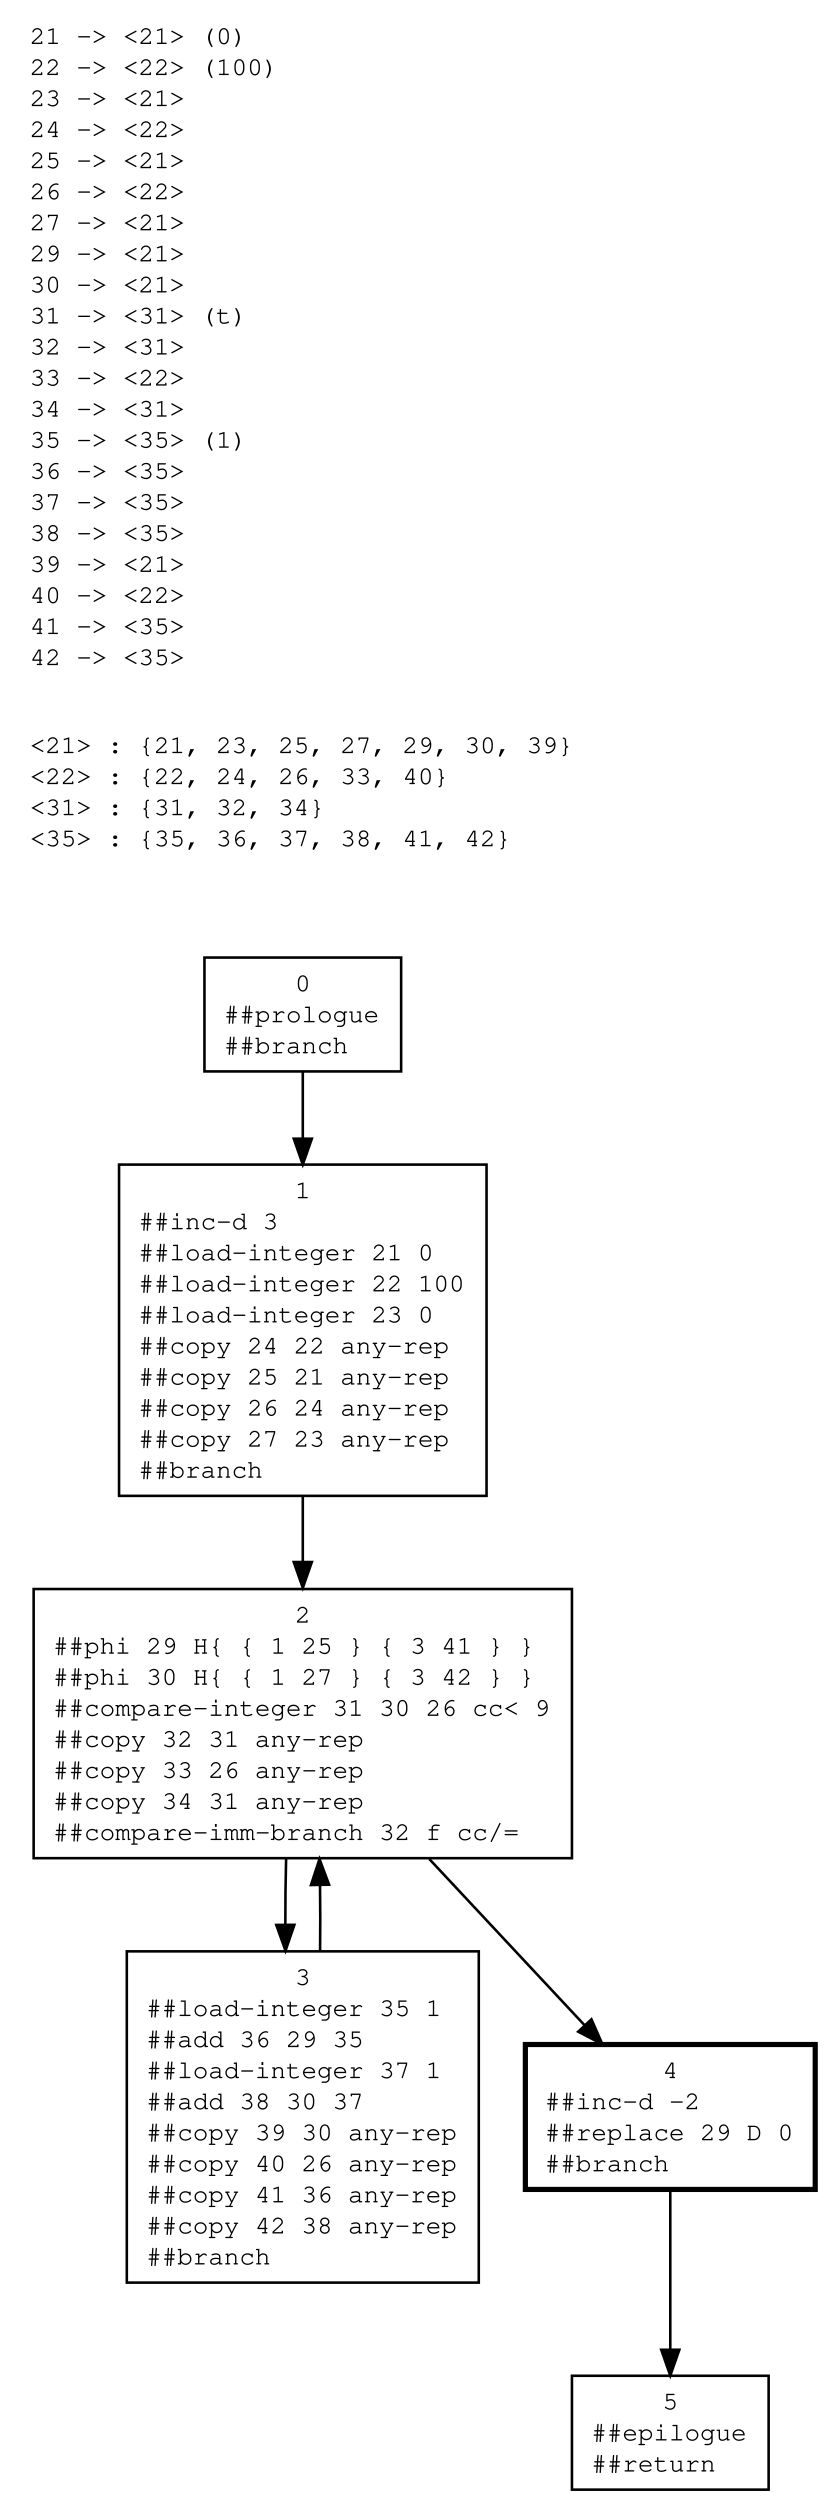
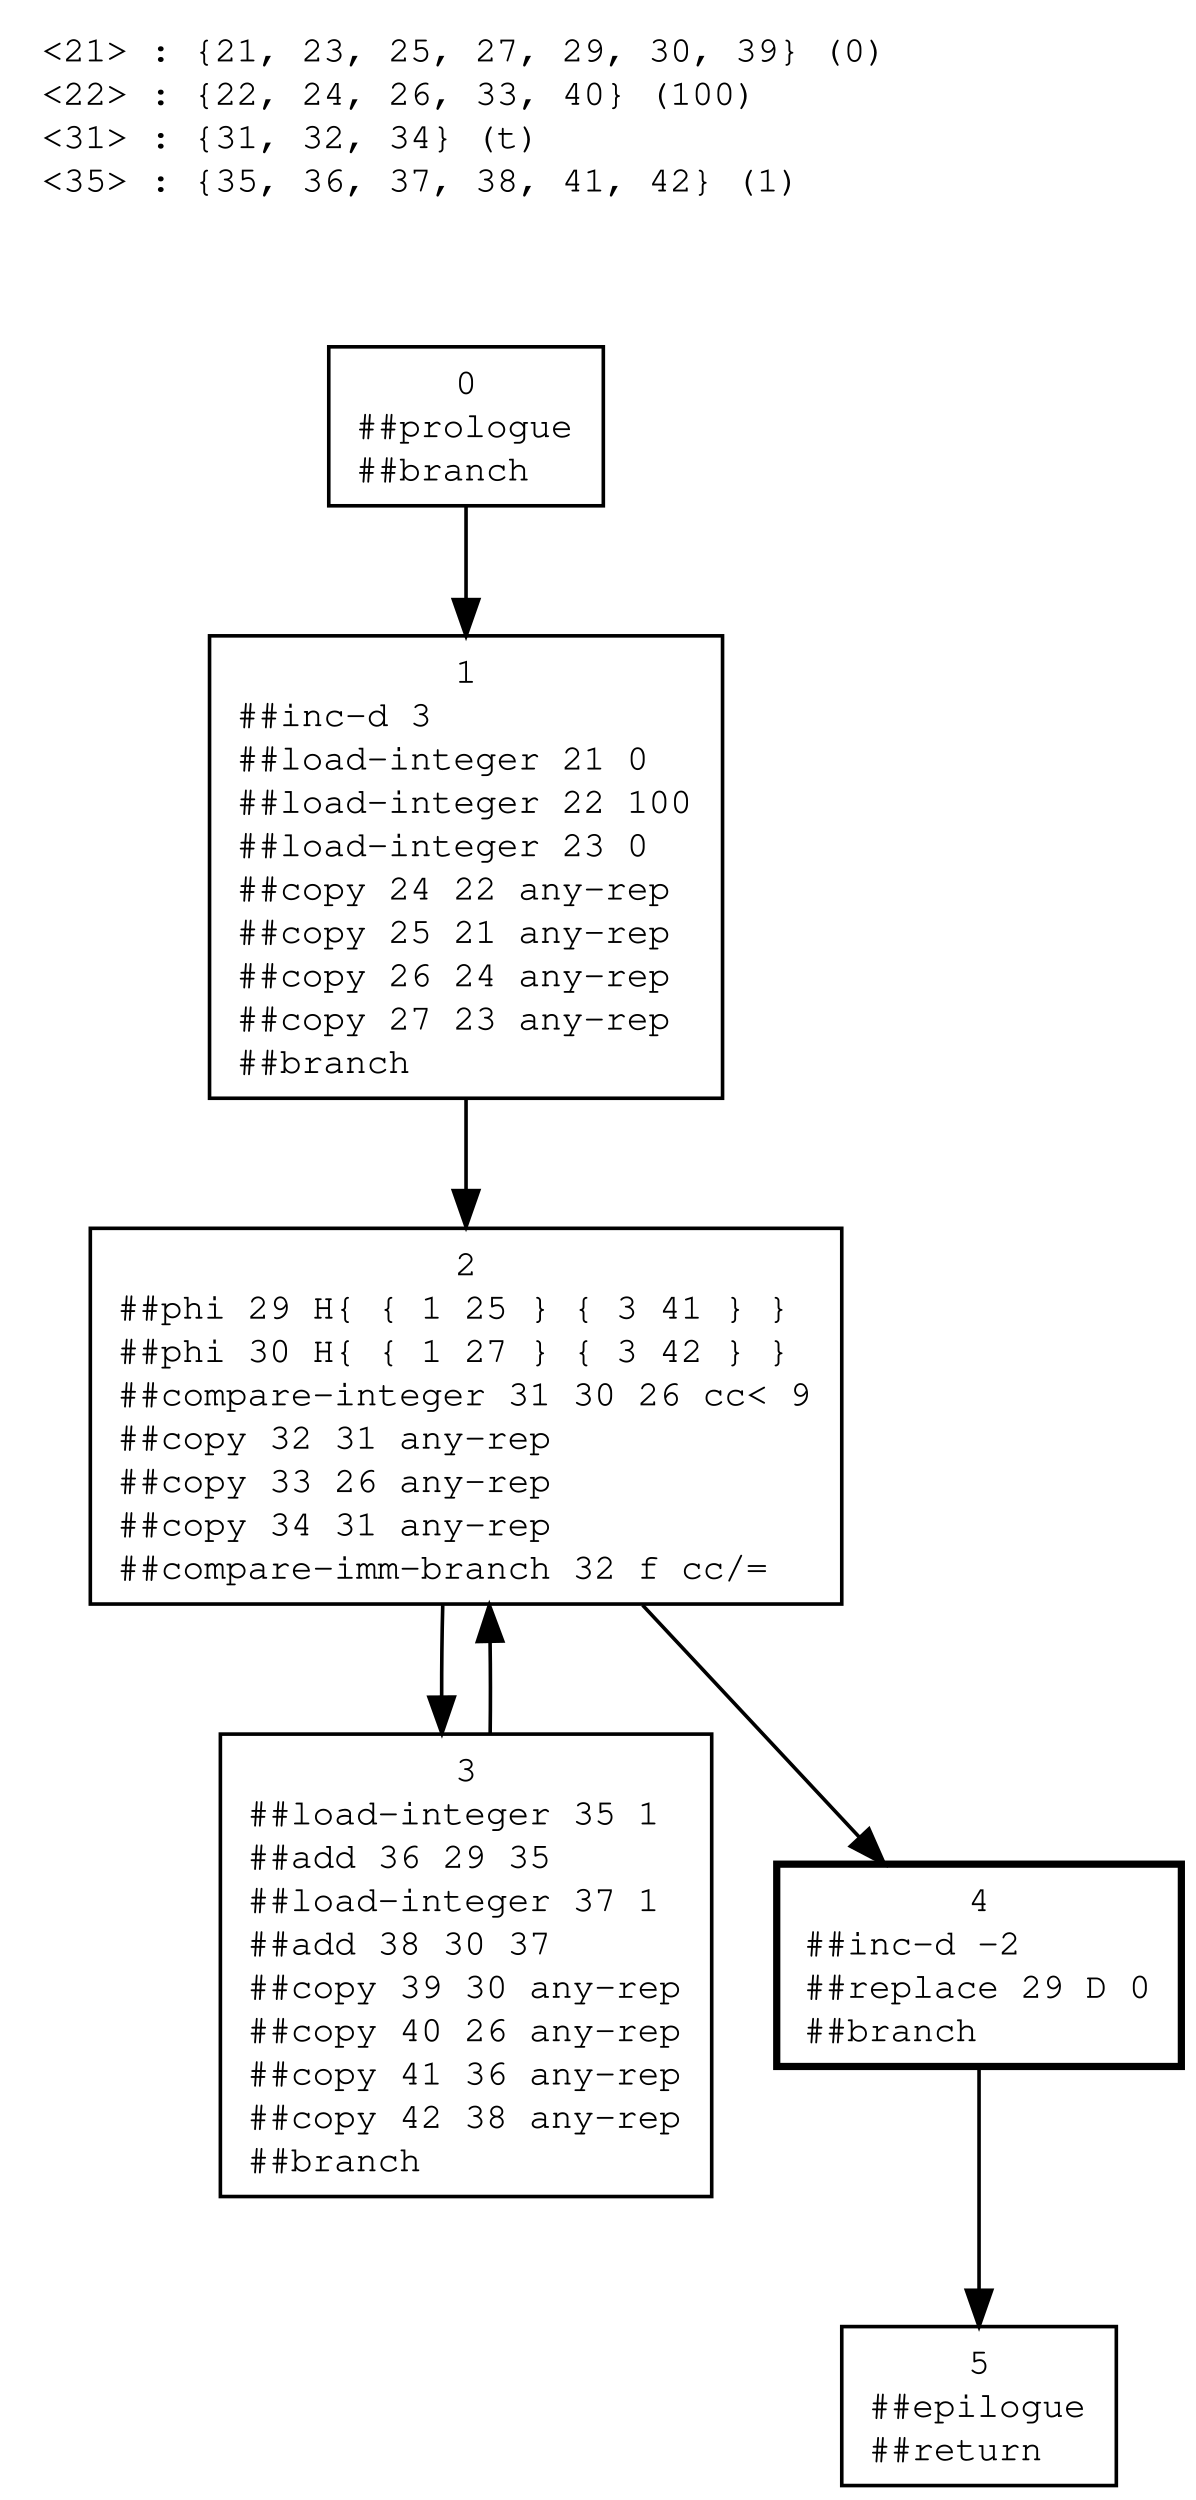
- <svg xmlns="http://www.w3.org/2000/svg" width="319pt" height="966pt" viewBox="0.00 0.00 319.00 966.00">
-   <g id="graph1" class="graph" transform="scale(1 1) rotate(0) translate(4 962)">
-     <polygon fill="white" stroke="white" points="-4,5 -4,-962 316,-962 316,5 -4,5" />
+ <svg xmlns="http://www.w3.org/2000/svg" width="331pt" height="692pt" viewBox="0.00 0.00 331.00 692.00">
+   <g id="graph1" class="graph" transform="scale(1 1) rotate(0) translate(4 688)">
+     <polygon fill="white" stroke="white" points="-4,5 -4,-688 328,-688 328,5 -4,5" />
    <g id="node1" class="node">
-       <polygon fill="none" stroke="black" points="151,-592 75,-592 75,-548 151,-548 151,-592" />
-       <text text-anchor="middle" x="113" y="-579" font-family="Courier,monospace" font-size="10.00">0</text>
-       <text text-anchor="start" x="82.5" y="-567" font-family="Courier,monospace" font-size="10.00">##prologue</text>
-       <text text-anchor="start" x="82.5" y="-555" font-family="Courier,monospace" font-size="10.00">##branch</text>
+       <polygon fill="none" stroke="black" points="163,-592 87,-592 87,-548 163,-548 163,-592" />
+       <text text-anchor="middle" x="125" y="-579" font-family="Courier,monospace" font-size="10.00">0</text>
+       <text text-anchor="start" x="94.5" y="-567" font-family="Courier,monospace" font-size="10.00">##prologue</text>
+       <text text-anchor="start" x="94.5" y="-555" font-family="Courier,monospace" font-size="10.00">##branch</text>
    </g>
    <g id="node2" class="node">
-       <polygon fill="none" stroke="black" points="184,-512 42,-512 42,-384 184,-384 184,-512" />
-       <text text-anchor="middle" x="113" y="-499" font-family="Courier,monospace" font-size="10.00">1</text>
-       <text text-anchor="start" x="49.5" y="-487" font-family="Courier,monospace" font-size="10.00">##inc-d 3</text>
-       <text text-anchor="start" x="49.5" y="-475" font-family="Courier,monospace" font-size="10.00">##load-integer 21 0</text>
-       <text text-anchor="start" x="49.5" y="-463" font-family="Courier,monospace" font-size="10.00">##load-integer 22 100</text>
-       <text text-anchor="start" x="49.5" y="-451" font-family="Courier,monospace" font-size="10.00">##load-integer 23 0</text>
-       <text text-anchor="start" x="49.5" y="-439" font-family="Courier,monospace" font-size="10.00">##copy 24 22 any-rep</text>
-       <text text-anchor="start" x="49.5" y="-427" font-family="Courier,monospace" font-size="10.00">##copy 25 21 any-rep</text>
-       <text text-anchor="start" x="49.5" y="-415" font-family="Courier,monospace" font-size="10.00">##copy 26 24 any-rep</text>
-       <text text-anchor="start" x="49.5" y="-403" font-family="Courier,monospace" font-size="10.00">##copy 27 23 any-rep</text>
-       <text text-anchor="start" x="49.5" y="-391" font-family="Courier,monospace" font-size="10.00">##branch</text>
+       <polygon fill="none" stroke="black" points="196,-512 54,-512 54,-384 196,-384 196,-512" />
+       <text text-anchor="middle" x="125" y="-499" font-family="Courier,monospace" font-size="10.00">1</text>
+       <text text-anchor="start" x="61.5" y="-487" font-family="Courier,monospace" font-size="10.00">##inc-d 3</text>
+       <text text-anchor="start" x="61.5" y="-475" font-family="Courier,monospace" font-size="10.00">##load-integer 21 0</text>
+       <text text-anchor="start" x="61.5" y="-463" font-family="Courier,monospace" font-size="10.00">##load-integer 22 100</text>
+       <text text-anchor="start" x="61.5" y="-451" font-family="Courier,monospace" font-size="10.00">##load-integer 23 0</text>
+       <text text-anchor="start" x="61.5" y="-439" font-family="Courier,monospace" font-size="10.00">##copy 24 22 any-rep</text>
+       <text text-anchor="start" x="61.5" y="-427" font-family="Courier,monospace" font-size="10.00">##copy 25 21 any-rep</text>
+       <text text-anchor="start" x="61.5" y="-415" font-family="Courier,monospace" font-size="10.00">##copy 26 24 any-rep</text>
+       <text text-anchor="start" x="61.5" y="-403" font-family="Courier,monospace" font-size="10.00">##copy 27 23 any-rep</text>
+       <text text-anchor="start" x="61.5" y="-391" font-family="Courier,monospace" font-size="10.00">##branch</text>
    </g>
    <g id="edge1" class="edge">
-       <path fill="none" stroke="black" d="M113,-547.907C113,-540.393 113,-531.528 113,-522.232" />
-       <polygon fill="black" stroke="black" points="116.5,-522.02 113,-512.02 109.5,-522.02 116.5,-522.02" />
+       <path fill="none" stroke="black" d="M125,-547.907C125,-540.393 125,-531.528 125,-522.232" />
+       <polygon fill="black" stroke="black" points="128.5,-522.02 125,-512.02 121.5,-522.02 128.5,-522.02" />
    </g>
    <g id="node3" class="node">
-       <polygon fill="none" stroke="black" points="217,-348 9,-348 9,-244 217,-244 217,-348" />
-       <text text-anchor="middle" x="113" y="-335" font-family="Courier,monospace" font-size="10.00">2</text>
-       <text text-anchor="start" x="16.5" y="-323" font-family="Courier,monospace" font-size="10.00">##phi 29 H{ { 1 25 } { 3 41 } }</text>
-       <text text-anchor="start" x="16.5" y="-311" font-family="Courier,monospace" font-size="10.00">##phi 30 H{ { 1 27 } { 3 42 } }</text>
-       <text text-anchor="start" x="16.5" y="-299" font-family="Courier,monospace" font-size="10.00">##compare-integer 31 30 26 cc&lt; 9</text>
-       <text text-anchor="start" x="16.5" y="-287" font-family="Courier,monospace" font-size="10.00">##copy 32 31 any-rep</text>
-       <text text-anchor="start" x="16.5" y="-275" font-family="Courier,monospace" font-size="10.00">##copy 33 26 any-rep</text>
-       <text text-anchor="start" x="16.5" y="-263" font-family="Courier,monospace" font-size="10.00">##copy 34 31 any-rep</text>
-       <text text-anchor="start" x="16.5" y="-251" font-family="Courier,monospace" font-size="10.00">##compare-imm-branch 32 f cc/=</text>
+       <polygon fill="none" stroke="black" points="229,-348 21,-348 21,-244 229,-244 229,-348" />
+       <text text-anchor="middle" x="125" y="-335" font-family="Courier,monospace" font-size="10.00">2</text>
+       <text text-anchor="start" x="28.5" y="-323" font-family="Courier,monospace" font-size="10.00">##phi 29 H{ { 1 25 } { 3 41 } }</text>
+       <text text-anchor="start" x="28.5" y="-311" font-family="Courier,monospace" font-size="10.00">##phi 30 H{ { 1 27 } { 3 42 } }</text>
+       <text text-anchor="start" x="28.5" y="-299" font-family="Courier,monospace" font-size="10.00">##compare-integer 31 30 26 cc&lt; 9</text>
+       <text text-anchor="start" x="28.5" y="-287" font-family="Courier,monospace" font-size="10.00">##copy 32 31 any-rep</text>
+       <text text-anchor="start" x="28.5" y="-275" font-family="Courier,monospace" font-size="10.00">##copy 33 26 any-rep</text>
+       <text text-anchor="start" x="28.5" y="-263" font-family="Courier,monospace" font-size="10.00">##copy 34 31 any-rep</text>
+       <text text-anchor="start" x="28.5" y="-251" font-family="Courier,monospace" font-size="10.00">##compare-imm-branch 32 f cc/=</text>
    </g>
    <g id="edge2" class="edge">
-       <path fill="none" stroke="black" d="M113,-383.979C113,-375.557 113,-366.935 113,-358.538" />
-       <polygon fill="black" stroke="black" points="116.5,-358.438 113,-348.438 109.5,-358.438 116.5,-358.438" />
+       <path fill="none" stroke="black" d="M125,-383.979C125,-375.557 125,-366.935 125,-358.538" />
+       <polygon fill="black" stroke="black" points="128.5,-358.438 125,-348.438 121.5,-358.438 128.5,-358.438" />
    </g>
    <g id="node4" class="node">
-       <polygon fill="none" stroke="black" points="181,-208 45,-208 45,-80 181,-80 181,-208" />
-       <text text-anchor="middle" x="113" y="-195" font-family="Courier,monospace" font-size="10.00">3</text>
-       <text text-anchor="start" x="52.5" y="-183" font-family="Courier,monospace" font-size="10.00">##load-integer 35 1</text>
-       <text text-anchor="start" x="52.5" y="-171" font-family="Courier,monospace" font-size="10.00">##add 36 29 35</text>
-       <text text-anchor="start" x="52.5" y="-159" font-family="Courier,monospace" font-size="10.00">##load-integer 37 1</text>
-       <text text-anchor="start" x="52.5" y="-147" font-family="Courier,monospace" font-size="10.00">##add 38 30 37</text>
-       <text text-anchor="start" x="52.5" y="-135" font-family="Courier,monospace" font-size="10.00">##copy 39 30 any-rep</text>
-       <text text-anchor="start" x="52.5" y="-123" font-family="Courier,monospace" font-size="10.00">##copy 40 26 any-rep</text>
-       <text text-anchor="start" x="52.5" y="-111" font-family="Courier,monospace" font-size="10.00">##copy 41 36 any-rep</text>
-       <text text-anchor="start" x="52.5" y="-99" font-family="Courier,monospace" font-size="10.00">##copy 42 38 any-rep</text>
-       <text text-anchor="start" x="52.5" y="-87" font-family="Courier,monospace" font-size="10.00">##branch</text>
+       <polygon fill="none" stroke="black" points="193,-208 57,-208 57,-80 193,-80 193,-208" />
+       <text text-anchor="middle" x="125" y="-195" font-family="Courier,monospace" font-size="10.00">3</text>
+       <text text-anchor="start" x="64.5" y="-183" font-family="Courier,monospace" font-size="10.00">##load-integer 35 1</text>
+       <text text-anchor="start" x="64.5" y="-171" font-family="Courier,monospace" font-size="10.00">##add 36 29 35</text>
+       <text text-anchor="start" x="64.5" y="-159" font-family="Courier,monospace" font-size="10.00">##load-integer 37 1</text>
+       <text text-anchor="start" x="64.5" y="-147" font-family="Courier,monospace" font-size="10.00">##add 38 30 37</text>
+       <text text-anchor="start" x="64.5" y="-135" font-family="Courier,monospace" font-size="10.00">##copy 39 30 any-rep</text>
+       <text text-anchor="start" x="64.5" y="-123" font-family="Courier,monospace" font-size="10.00">##copy 40 26 any-rep</text>
+       <text text-anchor="start" x="64.5" y="-111" font-family="Courier,monospace" font-size="10.00">##copy 41 36 any-rep</text>
+       <text text-anchor="start" x="64.5" y="-99" font-family="Courier,monospace" font-size="10.00">##copy 42 38 any-rep</text>
+       <text text-anchor="start" x="64.5" y="-87" font-family="Courier,monospace" font-size="10.00">##branch</text>
    </g>
    <g id="edge3" class="edge">
-       <path fill="none" stroke="black" d="M106.55,-243.69C106.336,-235.481 106.236,-226.862 106.252,-218.273" />
-       <polygon fill="black" stroke="black" points="109.752,-218.254 106.322,-208.229 102.752,-218.204 109.752,-218.254" />
+       <path fill="none" stroke="black" d="M118.55,-243.69C118.336,-235.481 118.236,-226.862 118.252,-218.273" />
+       <polygon fill="black" stroke="black" points="121.752,-218.254 118.322,-208.229 114.752,-218.204 121.752,-218.254" />
    </g>
    <g id="node5" class="node">
-       <polygon fill="none" stroke="black" stroke-width="2" points="311,-172 199,-172 199,-116 311,-116 311,-172" />
-       <text text-anchor="middle" x="255" y="-159" font-family="Courier,monospace" font-size="10.00">4</text>
-       <text text-anchor="start" x="206.5" y="-147" font-family="Courier,monospace" font-size="10.00">##inc-d -2</text>
-       <text text-anchor="start" x="206.5" y="-135" font-family="Courier,monospace" font-size="10.00">##replace 29 D 0</text>
-       <text text-anchor="start" x="206.5" y="-123" font-family="Courier,monospace" font-size="10.00">##branch</text>
+       <polygon fill="none" stroke="black" stroke-width="2" points="323,-172 211,-172 211,-116 323,-116 323,-172" />
+       <text text-anchor="middle" x="267" y="-159" font-family="Courier,monospace" font-size="10.00">4</text>
+       <text text-anchor="start" x="218.5" y="-147" font-family="Courier,monospace" font-size="10.00">##inc-d -2</text>
+       <text text-anchor="start" x="218.5" y="-135" font-family="Courier,monospace" font-size="10.00">##replace 29 D 0</text>
+       <text text-anchor="start" x="218.5" y="-123" font-family="Courier,monospace" font-size="10.00">##branch</text>
    </g>
    <g id="edge4" class="edge">
-       <path fill="none" stroke="black" d="M161.868,-243.69C181.699,-222.463 204.089,-198.496 221.945,-179.382" />
-       <polygon fill="black" stroke="black" points="224.531,-181.742 228.8,-172.045 219.416,-176.963 224.531,-181.742" />
+       <path fill="none" stroke="black" d="M173.868,-243.69C193.699,-222.463 216.089,-198.496 233.945,-179.382" />
+       <polygon fill="black" stroke="black" points="236.531,-181.742 240.8,-172.045 231.416,-176.963 236.531,-181.742" />
    </g>
    <g id="edge5" class="edge">
-       <path fill="none" stroke="black" d="M119.678,-208.229C119.782,-216.636 119.774,-225.24 119.653,-233.615" />
-       <polygon fill="black" stroke="black" points="116.152,-233.622 119.45,-243.69 123.151,-233.763 116.152,-233.622" />
+       <path fill="none" stroke="black" d="M131.678,-208.229C131.782,-216.636 131.774,-225.24 131.653,-233.615" />
+       <polygon fill="black" stroke="black" points="128.152,-233.622 131.45,-243.69 135.151,-233.763 128.152,-233.622" />
    </g>
    <g id="node6" class="node">
-       <polygon fill="none" stroke="black" points="293,-44 217,-44 217,-1.42109e-14 293,-0 293,-44" />
-       <text text-anchor="middle" x="255" y="-31" font-family="Courier,monospace" font-size="10.00">5</text>
-       <text text-anchor="start" x="224.5" y="-19" font-family="Courier,monospace" font-size="10.00">##epilogue</text>
-       <text text-anchor="start" x="224.5" y="-7" font-family="Courier,monospace" font-size="10.00">##return</text>
+       <polygon fill="none" stroke="black" points="305,-44 229,-44 229,-1.42109e-14 305,-0 305,-44" />
+       <text text-anchor="middle" x="267" y="-31" font-family="Courier,monospace" font-size="10.00">5</text>
+       <text text-anchor="start" x="236.5" y="-19" font-family="Courier,monospace" font-size="10.00">##epilogue</text>
+       <text text-anchor="start" x="236.5" y="-7" font-family="Courier,monospace" font-size="10.00">##return</text>
    </g>
    <g id="edge6" class="edge">
-       <path fill="none" stroke="black" d="M255,-115.704C255,-97.293 255,-73.237 255,-54.11" />
-       <polygon fill="black" stroke="black" points="258.5,-54.058 255,-44.058 251.5,-54.058 258.5,-54.058" />
+       <path fill="none" stroke="black" d="M267,-115.704C267,-97.293 267,-73.237 267,-54.11" />
+       <polygon fill="black" stroke="black" points="270.5,-54.058 267,-44.058 263.5,-54.058 270.5,-54.058" />
    </g>
    <g id="node7" class="node">
-       <text text-anchor="start" x="7.5" y="-945" font-family="Courier,monospace" font-size="10.00">21 -&gt; &lt;21&gt; (0)</text>
-       <text text-anchor="start" x="7.5" y="-933" font-family="Courier,monospace" font-size="10.00">22 -&gt; &lt;22&gt; (100)</text>
-       <text text-anchor="start" x="7.5" y="-921" font-family="Courier,monospace" font-size="10.00">23 -&gt; &lt;21&gt;</text>
-       <text text-anchor="start" x="7.5" y="-909" font-family="Courier,monospace" font-size="10.00">24 -&gt; &lt;22&gt;</text>
-       <text text-anchor="start" x="7.5" y="-897" font-family="Courier,monospace" font-size="10.00">25 -&gt; &lt;21&gt;</text>
-       <text text-anchor="start" x="7.5" y="-885" font-family="Courier,monospace" font-size="10.00">26 -&gt; &lt;22&gt;</text>
-       <text text-anchor="start" x="7.5" y="-873" font-family="Courier,monospace" font-size="10.00">27 -&gt; &lt;21&gt;</text>
-       <text text-anchor="start" x="7.5" y="-861" font-family="Courier,monospace" font-size="10.00">29 -&gt; &lt;21&gt;</text>
-       <text text-anchor="start" x="7.5" y="-849" font-family="Courier,monospace" font-size="10.00">30 -&gt; &lt;21&gt;</text>
-       <text text-anchor="start" x="7.5" y="-837" font-family="Courier,monospace" font-size="10.00">31 -&gt; &lt;31&gt; (t)</text>
-       <text text-anchor="start" x="7.5" y="-825" font-family="Courier,monospace" font-size="10.00">32 -&gt; &lt;31&gt;</text>
-       <text text-anchor="start" x="7.5" y="-813" font-family="Courier,monospace" font-size="10.00">33 -&gt; &lt;22&gt;</text>
-       <text text-anchor="start" x="7.5" y="-801" font-family="Courier,monospace" font-size="10.00">34 -&gt; &lt;31&gt;</text>
-       <text text-anchor="start" x="7.5" y="-789" font-family="Courier,monospace" font-size="10.00">35 -&gt; &lt;35&gt; (1)</text>
-       <text text-anchor="start" x="7.5" y="-777" font-family="Courier,monospace" font-size="10.00">36 -&gt; &lt;35&gt;</text>
-       <text text-anchor="start" x="7.5" y="-765" font-family="Courier,monospace" font-size="10.00">37 -&gt; &lt;35&gt;</text>
-       <text text-anchor="start" x="7.5" y="-753" font-family="Courier,monospace" font-size="10.00">38 -&gt; &lt;35&gt;</text>
-       <text text-anchor="start" x="7.5" y="-741" font-family="Courier,monospace" font-size="10.00">39 -&gt; &lt;21&gt;</text>
-       <text text-anchor="start" x="7.5" y="-729" font-family="Courier,monospace" font-size="10.00">40 -&gt; &lt;22&gt;</text>
-       <text text-anchor="start" x="7.5" y="-717" font-family="Courier,monospace" font-size="10.00">41 -&gt; &lt;35&gt;</text>
-       <text text-anchor="start" x="7.5" y="-705" font-family="Courier,monospace" font-size="10.00">42 -&gt; &lt;35&gt;</text>
-       <text text-anchor="start" x="7.5" y="-671" font-family="Courier,monospace" font-size="10.00">&lt;21&gt; : {21, 23, 25, 27, 29, 30, 39}</text>
-       <text text-anchor="start" x="7.5" y="-659" font-family="Courier,monospace" font-size="10.00">&lt;22&gt; : {22, 24, 26, 33, 40}</text>
-       <text text-anchor="start" x="7.5" y="-647" font-family="Courier,monospace" font-size="10.00">&lt;31&gt; : {31, 32, 34}</text>
-       <text text-anchor="start" x="7.5" y="-635" font-family="Courier,monospace" font-size="10.00">&lt;35&gt; : {35, 36, 37, 38, 41, 42}</text>
+       <text text-anchor="start" x="7.5" y="-671" font-family="Courier,monospace" font-size="10.00">&lt;21&gt; : {21, 23, 25, 27, 29, 30, 39} (0)</text>
+       <text text-anchor="start" x="7.5" y="-659" font-family="Courier,monospace" font-size="10.00">&lt;22&gt; : {22, 24, 26, 33, 40} (100)</text>
+       <text text-anchor="start" x="7.5" y="-647" font-family="Courier,monospace" font-size="10.00">&lt;31&gt; : {31, 32, 34} (t)</text>
+       <text text-anchor="start" x="7.5" y="-635" font-family="Courier,monospace" font-size="10.00">&lt;35&gt; : {35, 36, 37, 38, 41, 42} (1)</text>
    </g>
  </g>
</svg>
